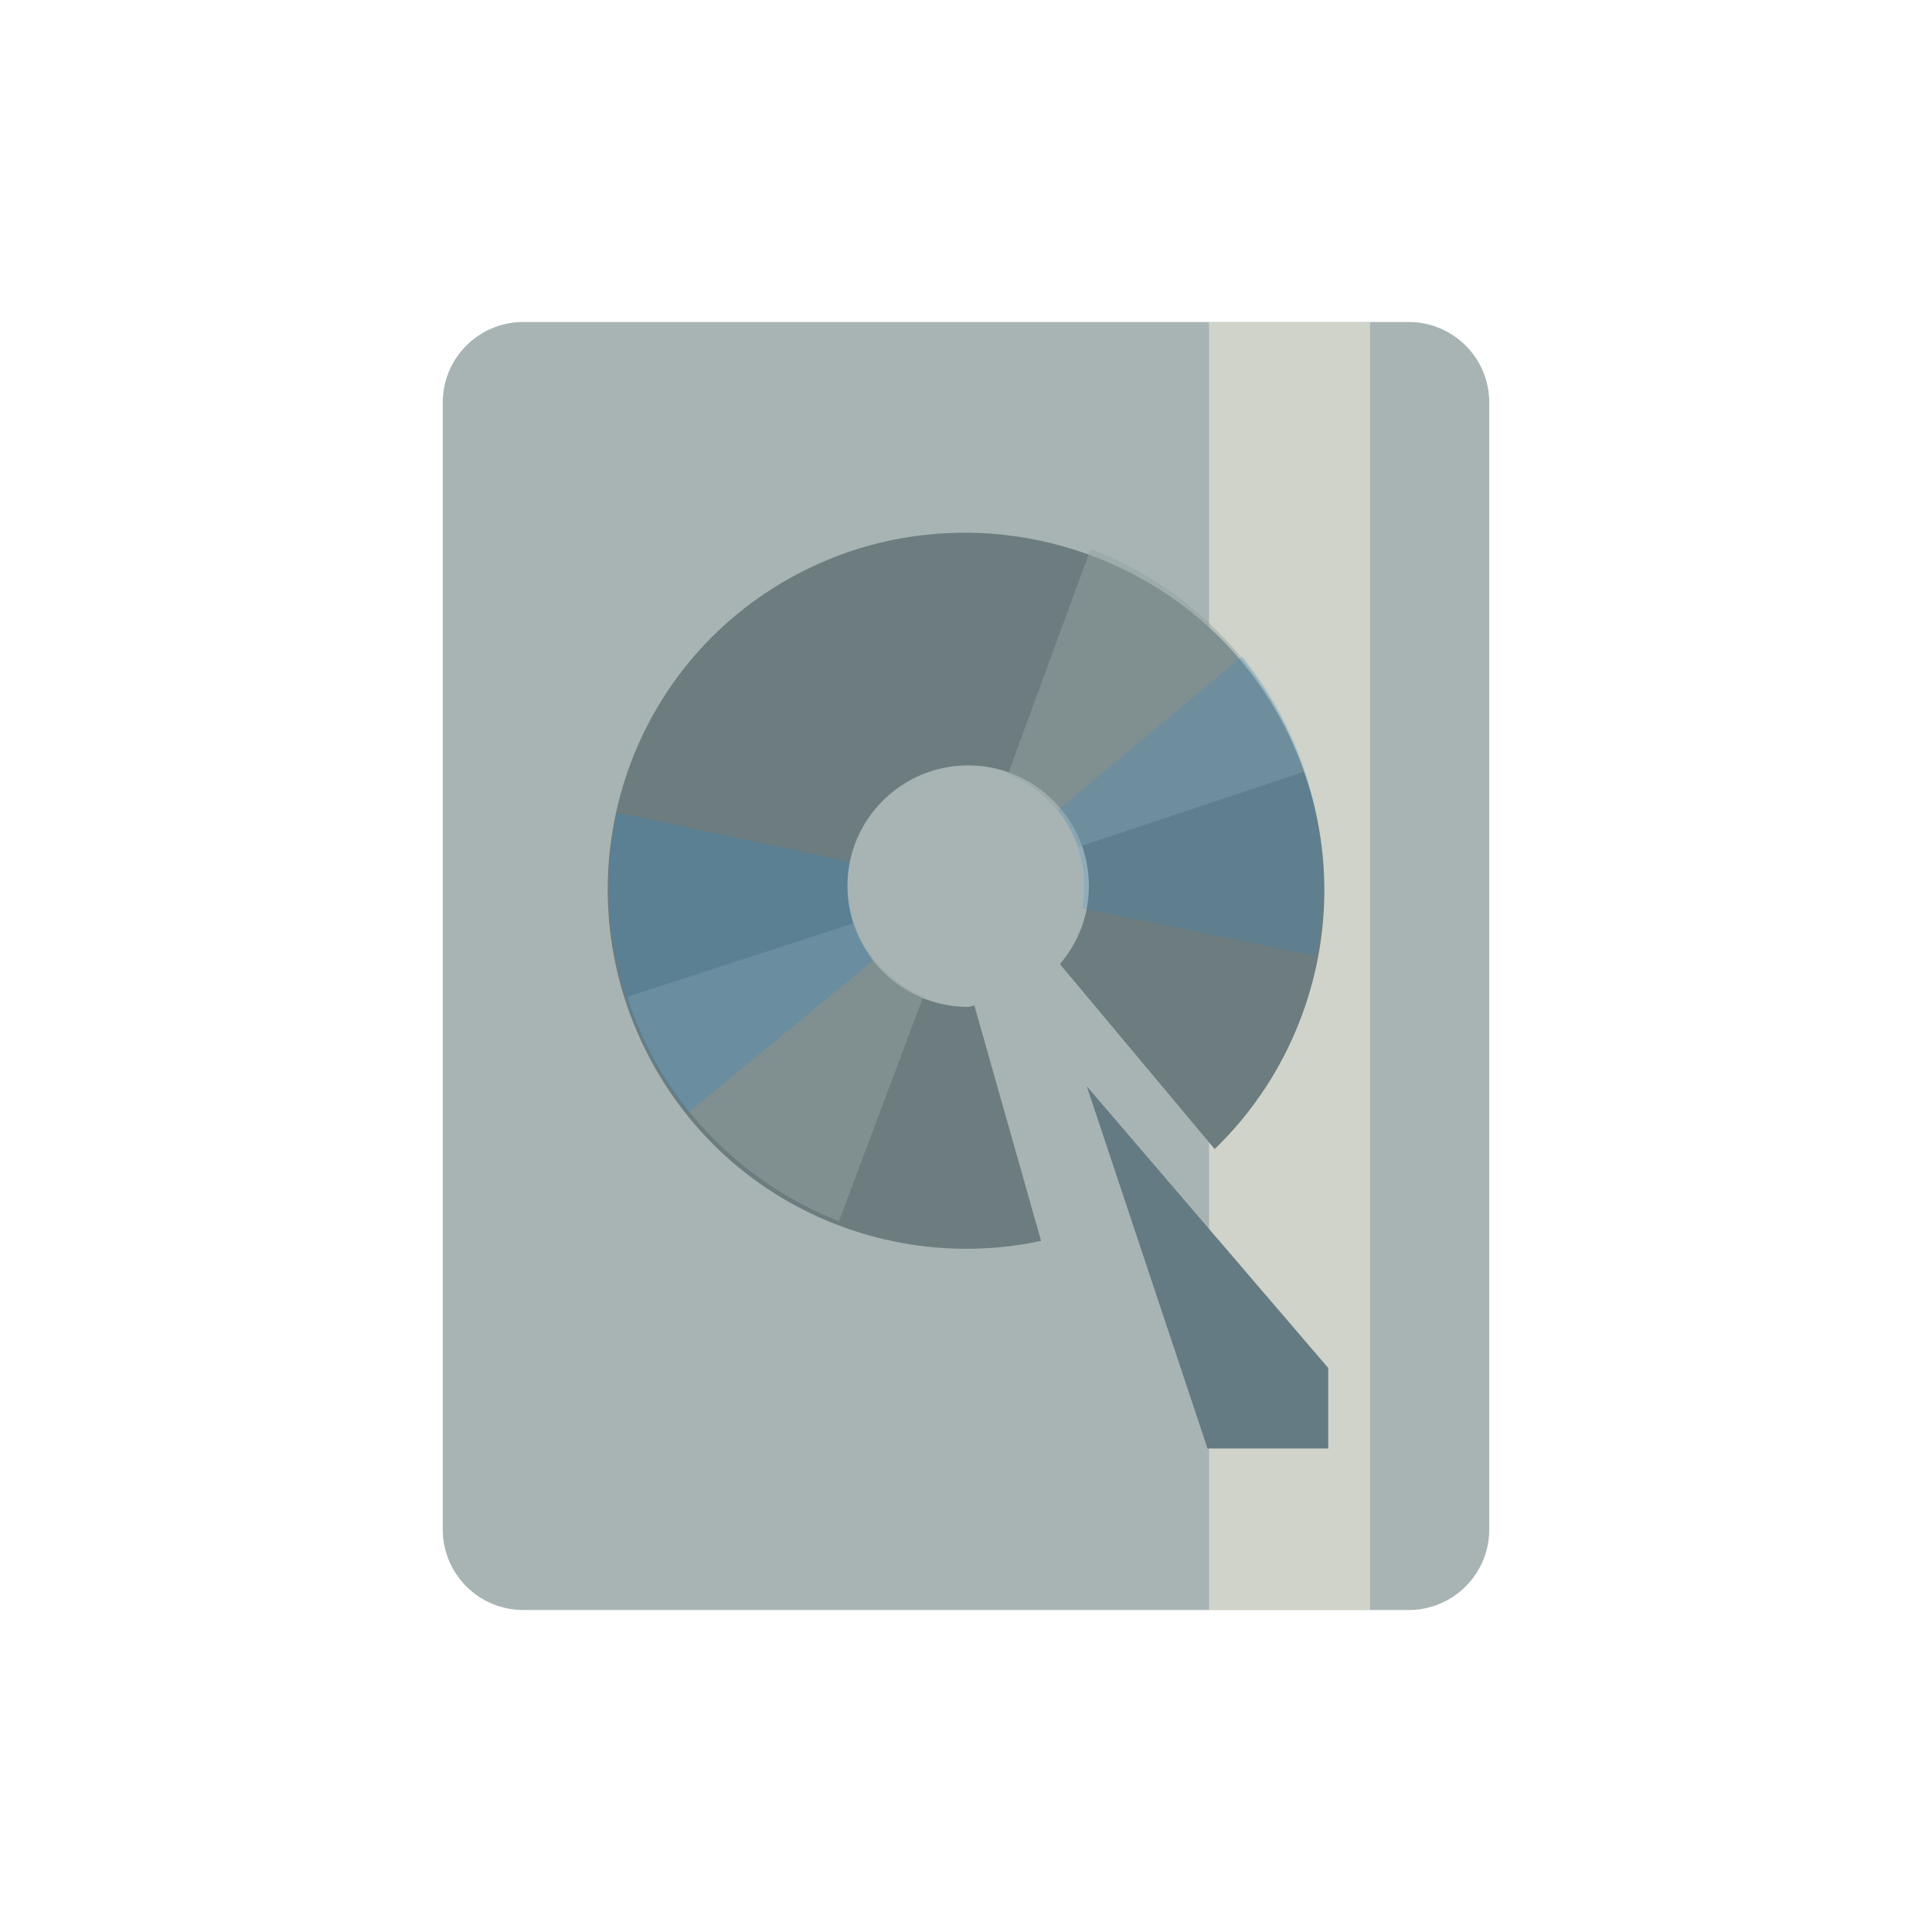
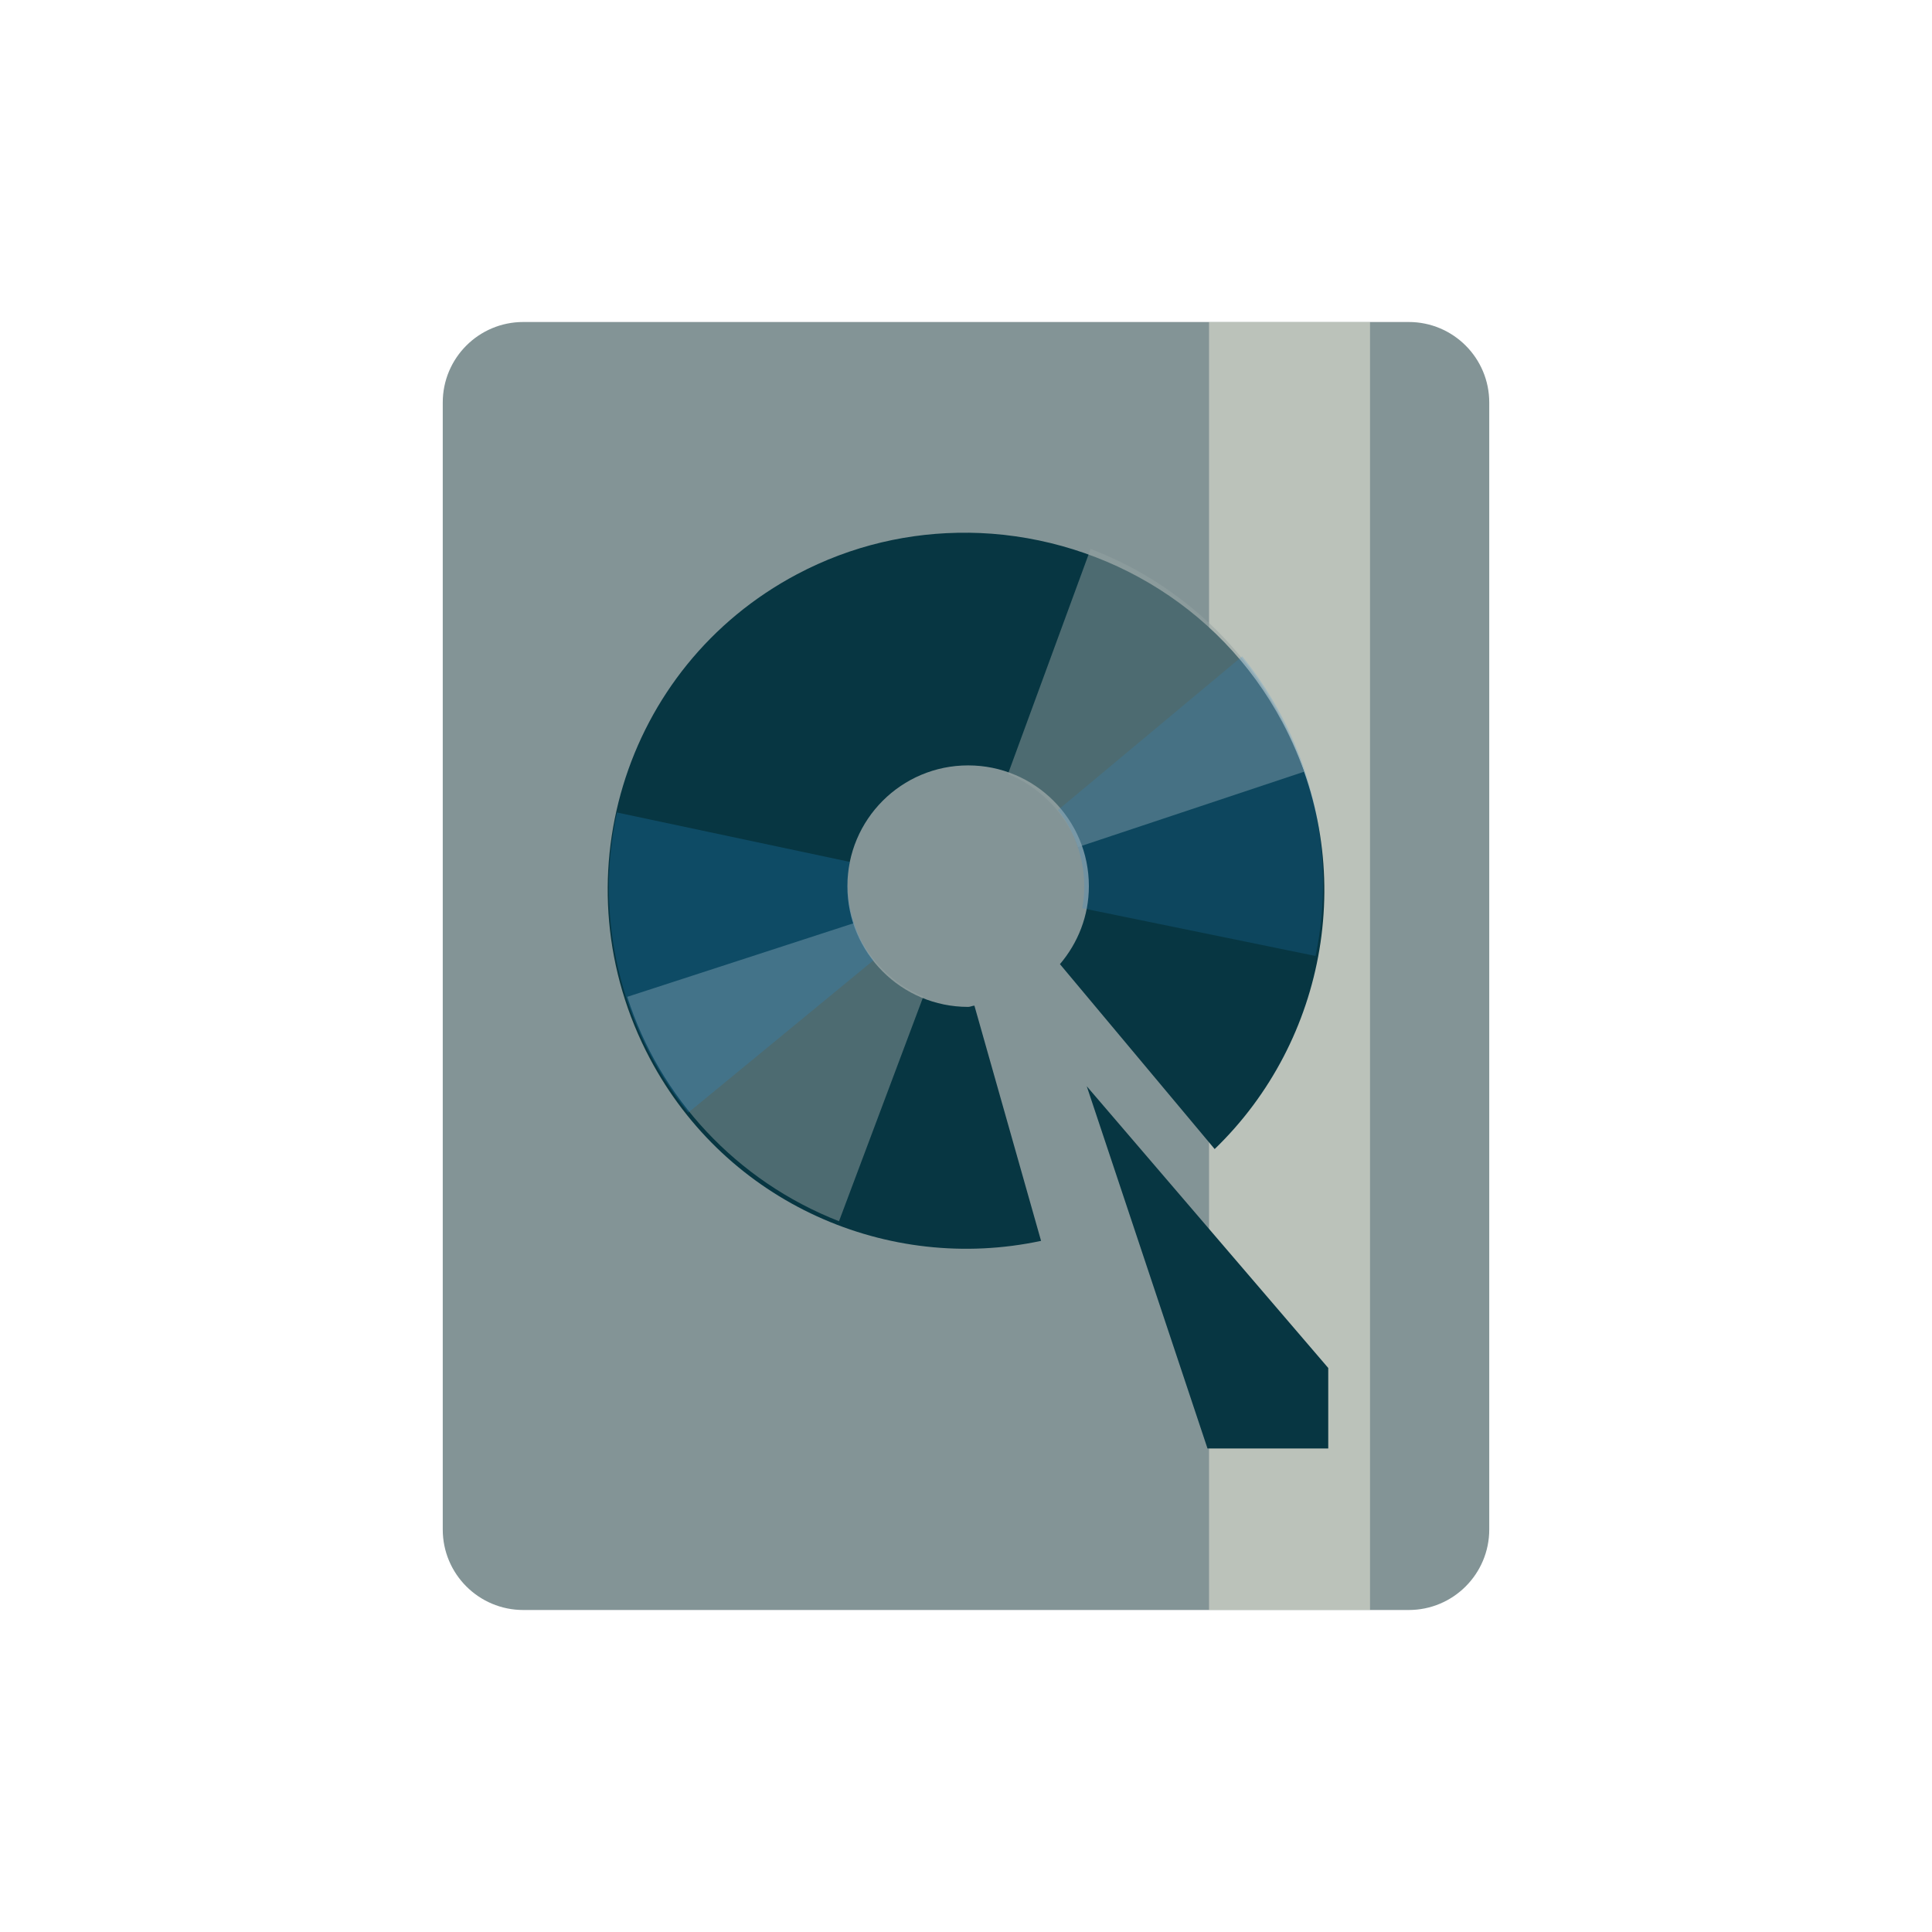
<svg xmlns="http://www.w3.org/2000/svg" viewBox="0 0 48 48" id="svg2" version="1.1" width="100%" height="100%">
  <defs id="defs30" />
-   <rect style="fill:#a8b4b4;fill-opacity:1;stroke:none" id="rect3011" width="26" height="32" x="11" y="8" ry="2" />
+   <rect style="fill:#839496;fill-opacity:1;stroke:none" id="rect3011" width="26" height="32" x="11" y="8" ry="2" />
  <rect style="opacity:0.464;fill:#fdf6e3;fill-opacity:1;stroke:none" id="rect3781" width="4" height="32" x="30.038" y="8" />
-   <path style="fill:#6c7c7f;fill-opacity:1" d="m 24.052,13.236 c -1.436,-0.015 -2.892,0.312 -4.25,1.031 -4.346,2.303 -5.959,7.686 -3.656,12.031 1.909,3.602 5.92,5.343 9.719,4.531 l -1.656,-5.844 c -0.054,0.003 -0.101,0.031 -0.156,0.031 -1.657,0 -3,-1.343 -3,-3 0,-1.657 1.343,-3 3,-3 1.657,0 3,1.343 3,3 0,0.741 -0.274,1.414 -0.719,1.938 l 3.844,4.594 c 2.787,-2.689 3.591,-7.001 1.688,-10.594 -1.583,-2.988 -4.653,-4.686 -7.812,-4.719 z" id="path6" />
-   <path style="fill:#657b83;fill-opacity:1;stroke:none" d="m 27,26.987 3,9 3,0 0,-2 z" id="path3879" />
+   <path style="fill:#073642;fill-opacity:1" d="m 24.052,13.236 c -1.436,-0.015 -2.892,0.312 -4.25,1.031 -4.346,2.303 -5.959,7.686 -3.656,12.031 1.909,3.602 5.92,5.343 9.719,4.531 l -1.656,-5.844 c -0.054,0.003 -0.101,0.031 -0.156,0.031 -1.657,0 -3,-1.343 -3,-3 0,-1.657 1.343,-3 3,-3 1.657,0 3,1.343 3,3 0,0.741 -0.274,1.414 -0.719,1.938 l 3.844,4.594 c 2.787,-2.689 3.591,-7.001 1.688,-10.594 -1.583,-2.988 -4.653,-4.686 -7.812,-4.719 z" id="path6" />
+   <path style="fill:#073642;fill-opacity:1;stroke:none" d="m 27,26.987 3,9 3,0 0,-2 z" id="path3879" />
  <path style="opacity:0.495;fill:#93a1a1;fill-opacity:1" d="m 15.584,24.766 c 0.798,2.501 2.709,4.576 5.261,5.575 l 2.095,-5.582 c -0.303,-0.12 -0.575,-0.29 -0.835,-0.515 -0.421,-0.363 -0.728,-0.817 -0.893,-1.308 l -5.627,1.83 z" id="path6-5" />
  <path style="opacity:0.246;fill:#268bd2;fill-opacity:1" d="m 15.328,20.187 c -0.56,2.565 0.058,5.318 1.769,7.458 l 4.605,-3.787 c -0.202,-0.256 -0.353,-0.538 -0.466,-0.864 -0.183,-0.525 -0.222,-1.072 -0.12,-1.58 l -5.788,-1.228 z" id="path6-5-8" />
  <path style="opacity:0.495;fill:#93a1a1;fill-opacity:1" d="m 32.396,19.174 c -0.815,-2.495 -2.741,-4.557 -5.3,-5.537 l -2.055,5.597 c 0.304,0.118 0.577,0.286 0.839,0.509 0.423,0.36 0.734,0.812 0.903,1.302 l 5.613,-1.87 z" id="path6-5-9" />
  <path style="opacity:0.19;fill:#268bd2;fill-opacity:1" d="m 32.684,23.751 c 0.542,-2.569 -0.096,-5.317 -1.822,-7.445 l -4.578,3.819 c 0.204,0.254 0.357,0.536 0.472,0.86 0.186,0.523 0.229,1.07 0.131,1.579 l 5.796,1.187 z" id="path6-5-8-1" />
</svg>
